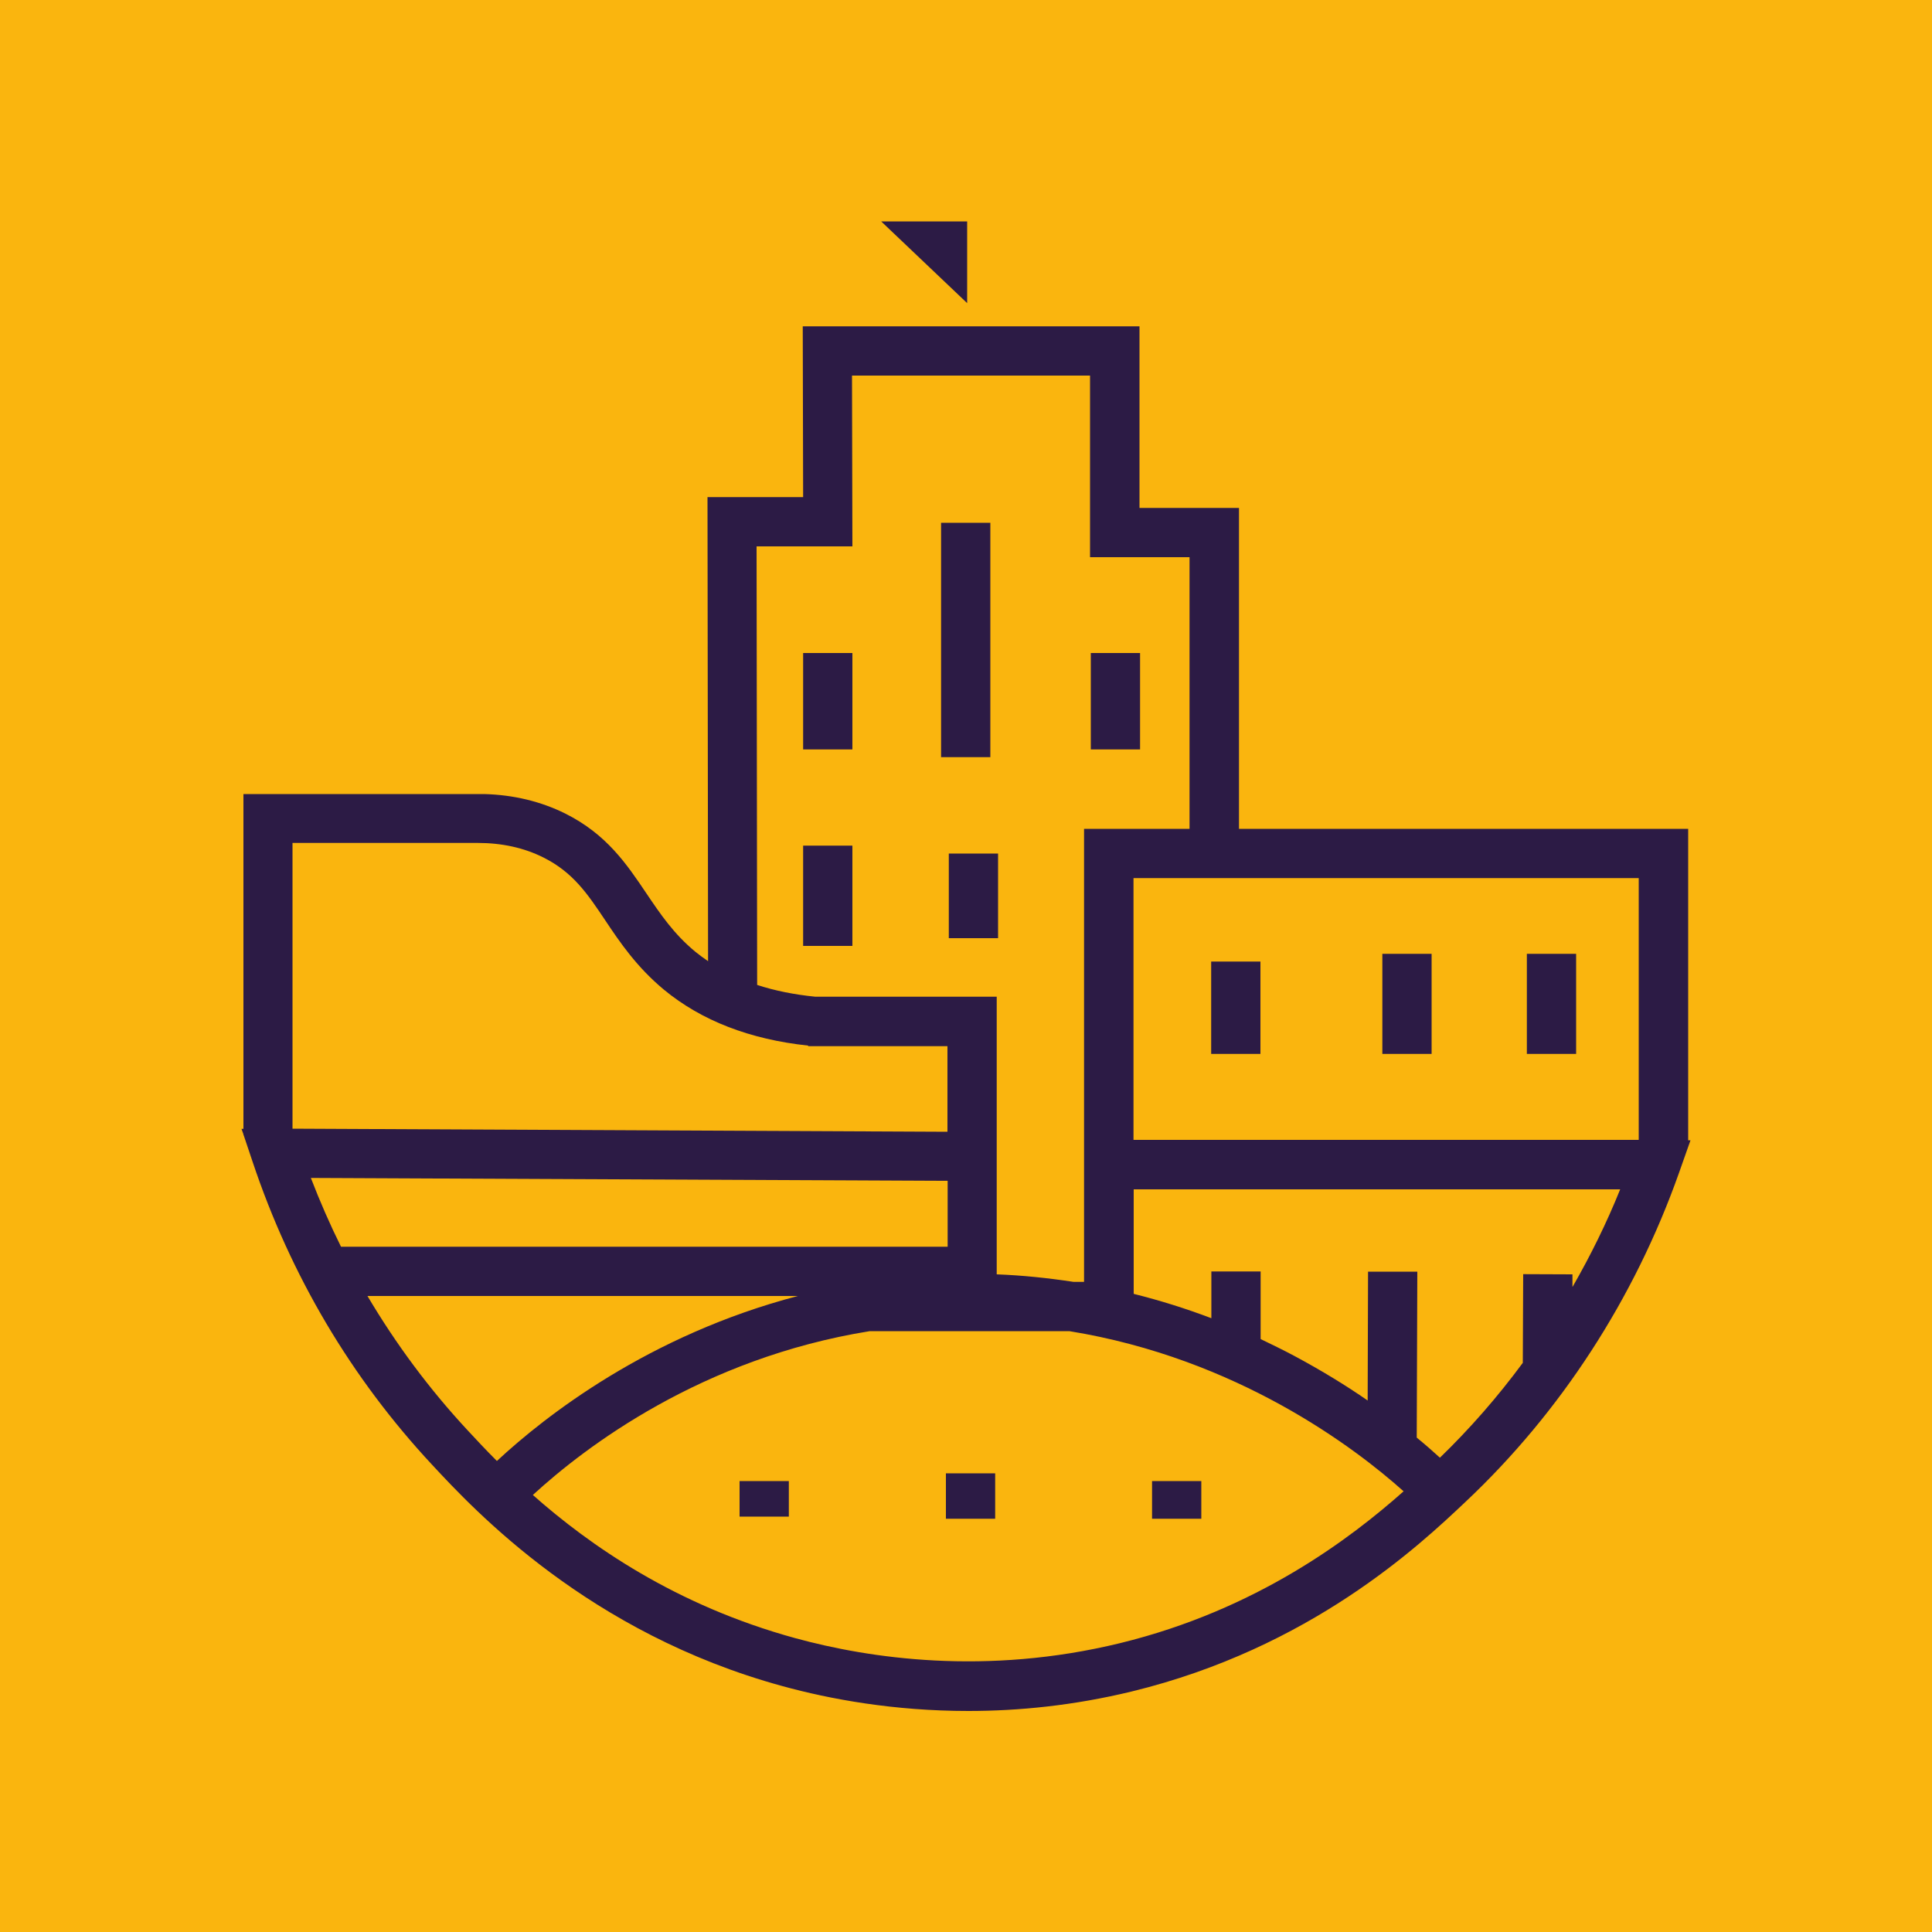
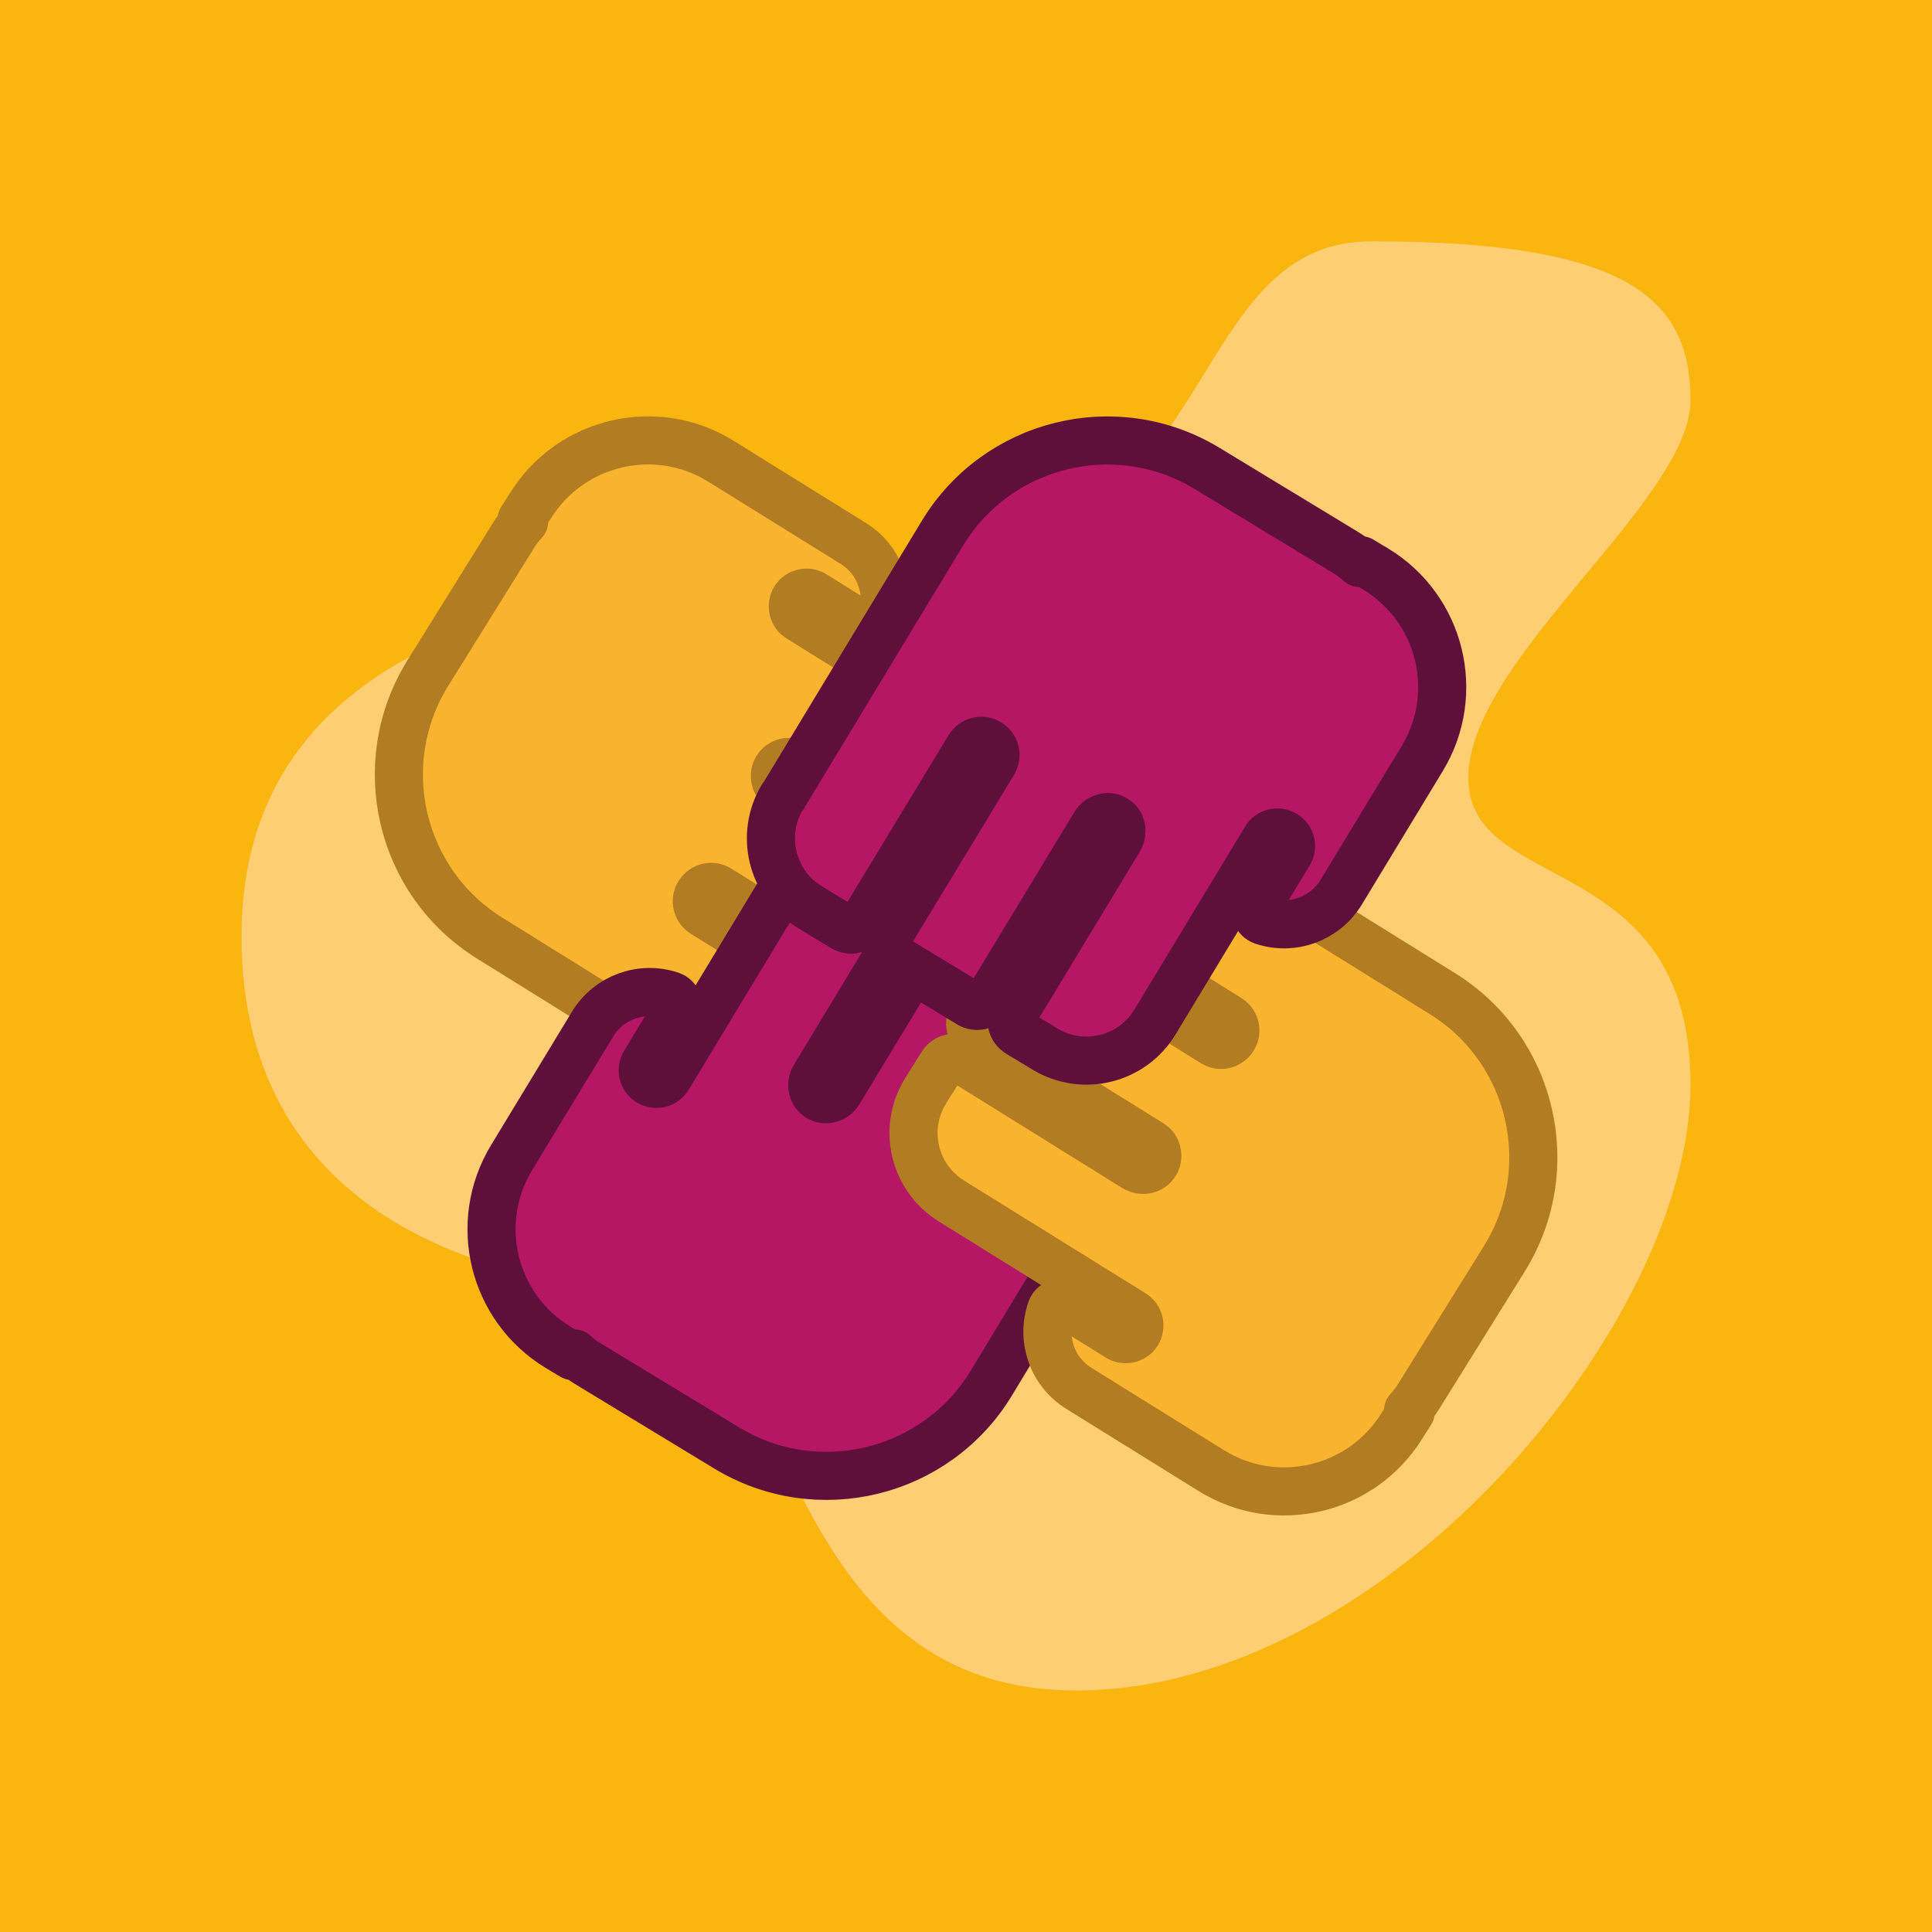
<svg xmlns="http://www.w3.org/2000/svg" id="Camada_2" data-name="Camada 2" viewBox="0 0 100 100">
  <defs>
    <style>
      .cls-1 {
-         fill: #2c1b45;
+         fill: #fdce73;
      }

      .cls-2 {
+         fill: #b61666;
+         stroke: #5e103b;
+       }
+ 
+       .cls-2, .cls-3 {
+         stroke-linecap: round;
+         stroke-linejoin: round;
+         stroke-width: 2.49px;
+       }
+ 
+       .cls-3 {
+         fill: #f9b32e;
+         stroke: #b27c23;
+       }
+ 
+       .cls-4 {
        fill: #fab50e;
      }
    </style>
  </defs>
  <g id="GA_-_Participação_Social" data-name="GA - Participação Social">
-     <rect class="cls-2" width="100" height="100" />
-     <g>
-       <path class="cls-1" d="M87.38,59v-16.1h-23.25v-16.61h-5.15v-9.4h-14.88s-2.55,0-2.55,0l.02,8.84h-4.95l.03,24.02c-.22-.15-.44-.31-.65-.48-1.13-.93-1.82-1.96-2.55-3.04-1.01-1.5-2.05-3.05-4.19-4.12-1.27-.63-2.68-.97-4.2-1.01h0s-12.46,0-12.46,0v17.33h-.1s.1.28.1.28v.04h.01l.46,1.37c1.98,5.92,5.11,11.2,9.29,15.69,2.22,2.39,8.12,8.72,18.13,11.46,2.47.68,5.78,1.29,9.63,1.29,2.6,0,5.45-.28,8.46-1.01,9.24-2.25,14.88-7.55,17.28-9.82,4.93-4.64,8.74-10.52,11.04-17.01l.6-1.7h-.12ZM84.82,59h-26.15v-13.55h26.15v13.55ZM39.17,28.28h4.95l-.02-8.84h12.32v9.4h5.15v14.06h-5.46v23.45h-.54c-1.32-.2-2.64-.34-3.98-.39v-14.37h-9.39c-1.09-.11-2.09-.31-3.01-.61l-.03-22.7ZM15.15,43.63h9.58c1.25,0,2.39.25,3.39.75,1.54.77,2.28,1.87,3.21,3.26.76,1.14,1.63,2.42,3.04,3.59,1.94,1.6,4.45,2.57,7.46,2.89v.03h7.21v4.43l-33.9-.16v-14.79ZM49.05,61.13v3.4h-31.4c-.57-1.15-1.09-2.34-1.56-3.56l32.96.15ZM19.02,67.08h22.28c-7.72,2.02-13.09,6.22-15.58,8.54-.6-.6-1.1-1.14-1.5-1.57-1.99-2.14-3.72-4.47-5.2-6.97ZM57.97,85.05c-6.94,1.69-12.97.79-16.81-.26-6.2-1.7-10.63-4.8-13.58-7.41,2.7-2.48,8.73-7.08,17.44-8.48h10.33c8.69,1.41,14.79,6.04,17.3,8.29-2.74,2.43-7.59,6.13-14.68,7.86ZM81.39,66.6v-.64s-2.55-.01-2.55-.01l-.02,4.59c-1.3,1.76-2.73,3.4-4.29,4.91-.36-.33-.76-.68-1.2-1.04l.03-8.59h-2.55s-.02,6.67-.02,6.67c-1.11-.77-2.38-1.55-3.8-2.31-.58-.31-1.16-.59-1.74-.87v-3.5h-2.55v2.42c-1.32-.5-2.66-.92-4.02-1.26v-5.41h25.18c-.7,1.74-1.53,3.42-2.46,5.04Z" />
-       <rect class="cls-1" x="41.57" y="33.8" width="2.55" height="4.99" />
-       <rect class="cls-1" x="56.46" y="33.8" width="2.55" height="4.99" />
-       <rect class="cls-1" x="48.71" y="27.06" width="2.55" height="12.13" />
-       <rect class="cls-1" x="49.11" y="44.18" width="2.55" height="4.38" />
-       <rect class="cls-1" x="41.57" y="43.77" width="2.55" height="5.19" />
-       <rect class="cls-1" x="62.69" y="49.77" width="2.55" height="4.78" />
-       <rect class="cls-1" x="71.55" y="49.37" width="2.55" height="5.18" />
-       <rect class="cls-1" x="79.03" y="49.37" width="2.55" height="5.18" />
-       <polygon class="cls-1" points="50.06 11.46 45.61 11.46 50.06 15.69 50.06 11.46" />
-       <rect class="cls-1" x="48.96" y="76.26" width="2.55" height="2.35" />
-       <rect class="cls-1" x="38.28" y="76.66" width="2.55" height="1.84" />
-       <rect class="cls-1" x="59.63" y="76.66" width="2.55" height="1.95" />
+     <rect class="cls-4" width="100" height="100" />
+     <g id="Camada_1-2" data-name="Camada 1-2">
+       <path class="cls-1" d="M71.03,12.49c-10.34,0-7.28,17.03-25.09,17.03s-33.44,3.83-33.44,18.96,14.1,18.2,21.18,18.2,5.93,20.82,22.02,20.82,31.8-19.1,31.8-31.35-11.5-9.77-11.5-15.89,11.5-14.36,11.5-19.53-3.07-8.24-16.47-8.24Z" />
+       <path class="cls-3" d="M38.88,56.97l-13.53-8.41c-4.67-2.9-6.11-9.05-3.2-13.73l4.45-7.15c.16-.26.34-.48.53-.69l-.14-.08.47-.74c2.09-3.35,6.5-4.38,9.85-2.3l6.86,4.26c1.4.87,1.96,2.58,1.43,4.07-.11.32-.48.45-.77.27l-2.71-1.69c-.33-.2-.77-.11-.98.23h0c-.2.33-.11.77.23.98l9.4,5.84c1.94,1.21,2.54,3.76,1.33,5.7l-.85,1.36c-.22.35-.67.45-1.02.24l-8.96-5.57c-.33-.21-.79-.15-1.02.17-.14.18-.17.41-.12.61.04.19.15.35.33.46l8.99,5.59c.35.22.45.67.23,1.01l-2.48,3.98c-.22.35-.67.45-1.01.23l-8.99-5.59c-.35-.22-.8-.11-1.02.24h0c-.22.35-.11.8.24,1.02l8.99,5.59c.35.22.45.67.23,1.01l-1.09,1.75c-1.21,1.94-3.76,2.54-5.7,1.33h.02Z" />
+       <path class="cls-2" d="M59.56,57.96l-8.25,13.63c-2.85,4.7-8.98,6.21-13.69,3.36l-7.2-4.37c-.26-.16-.49-.33-.7-.53l-.08.14-.75-.45c-3.38-2.05-4.46-6.44-2.41-9.82l4.19-6.91c.86-1.41,2.56-1.99,4.06-1.48.32.11.46.48.29.77l-1.65,2.73c-.2.34-.1.77.24.97h0c.34.2.77.1.97-.24l5.73-9.47c1.19-1.96,3.73-2.58,5.69-1.4l1.37.83c.35.21.46.67.25,1.01l-5.46,9.02c-.2.34-.14.79.17,1.01.19.14.41.17.61.11.19-.05.35-.16.46-.33l5.49-9.06c.21-.35.66-.46,1.01-.25l4.01,2.43c.35.21.46.66.25,1.01l-5.49,9.06c-.21.35-.1.8.25,1.01h0c.35.21.8.1,1.01-.25l5.49-9.06c.21-.35.66-.46,1.01-.25l1.76,1.07c1.96,1.19,2.58,3.73,1.4,5.69h0Z" />
+       <path class="cls-3" d="M61.13,43.02l13.53,8.41c4.67,2.9,6.11,9.05,3.2,13.73l-4.45,7.15c-.16.26-.34.48-.53.69l.14.08-.47.74c-2.09,3.35-6.5,4.38-9.85,2.3l-6.86-4.26c-1.4-.87-1.96-2.58-1.43-4.07.11-.32.48-.45.77-.27l2.71,1.69c.33.2.77.11.98-.23h0c.2-.33.11-.77-.23-.98l-9.4-5.84c-1.94-1.21-2.54-3.76-1.33-5.7l.85-1.36c.22-.35.67-.45,1.02-.24l8.96,5.57c.33.21.79.15,1.02-.17.14-.18.17-.41.12-.61-.04-.19-.15-.35-.33-.46l-8.99-5.59c-.35-.22-.45-.67-.23-1.01l2.48-3.98c.22-.35.67-.45,1.01-.23l8.99,5.59c.35.22.8.11,1.02-.24h0c.22-.35.11-.8-.24-1.02l-8.99-5.59c-.35-.22-.45-.67-.23-1.01l1.09-1.75c1.21-1.94,3.76-2.54,5.7-1.33h-.01Z" />
+       <path class="cls-2" d="M40.53,41.23l8.25-13.63c2.85-4.7,8.98-6.21,13.69-3.36l7.2,4.37c.26.16.49.33.7.53l.08-.14.75.45c3.38,2.05,4.46,6.44,2.41,9.82l-4.19,6.91c-.86,1.41-2.56,1.99-4.06,1.48-.32-.11-.46-.48-.29-.77l1.65-2.73c.2-.34.1-.77-.24-.97h0c-.34-.2-.77-.1-.97.24l-5.73,9.47c-1.19,1.96-3.73,2.58-5.69,1.4l-1.37-.83c-.35-.21-.46-.67-.25-1.01l5.46-9.02c.2-.34.14-.79-.17-1.01-.19-.14-.41-.17-.61-.11-.19.05-.35.16-.46.33l-5.49,9.06c-.21.35-.66.46-1.01.25l-4.01-2.43c-.35-.21-.46-.66-.25-1.01l5.49-9.06c.21-.35.1-.8-.25-1.01h0c-.35-.21-.8-.1-1.01.25l-5.49,9.06c-.21.35-.66.46-1.01.25l-1.76-1.07c-1.96-1.19-2.58-3.73-1.4-5.69h0Z" />
    </g>
  </g>
</svg>
